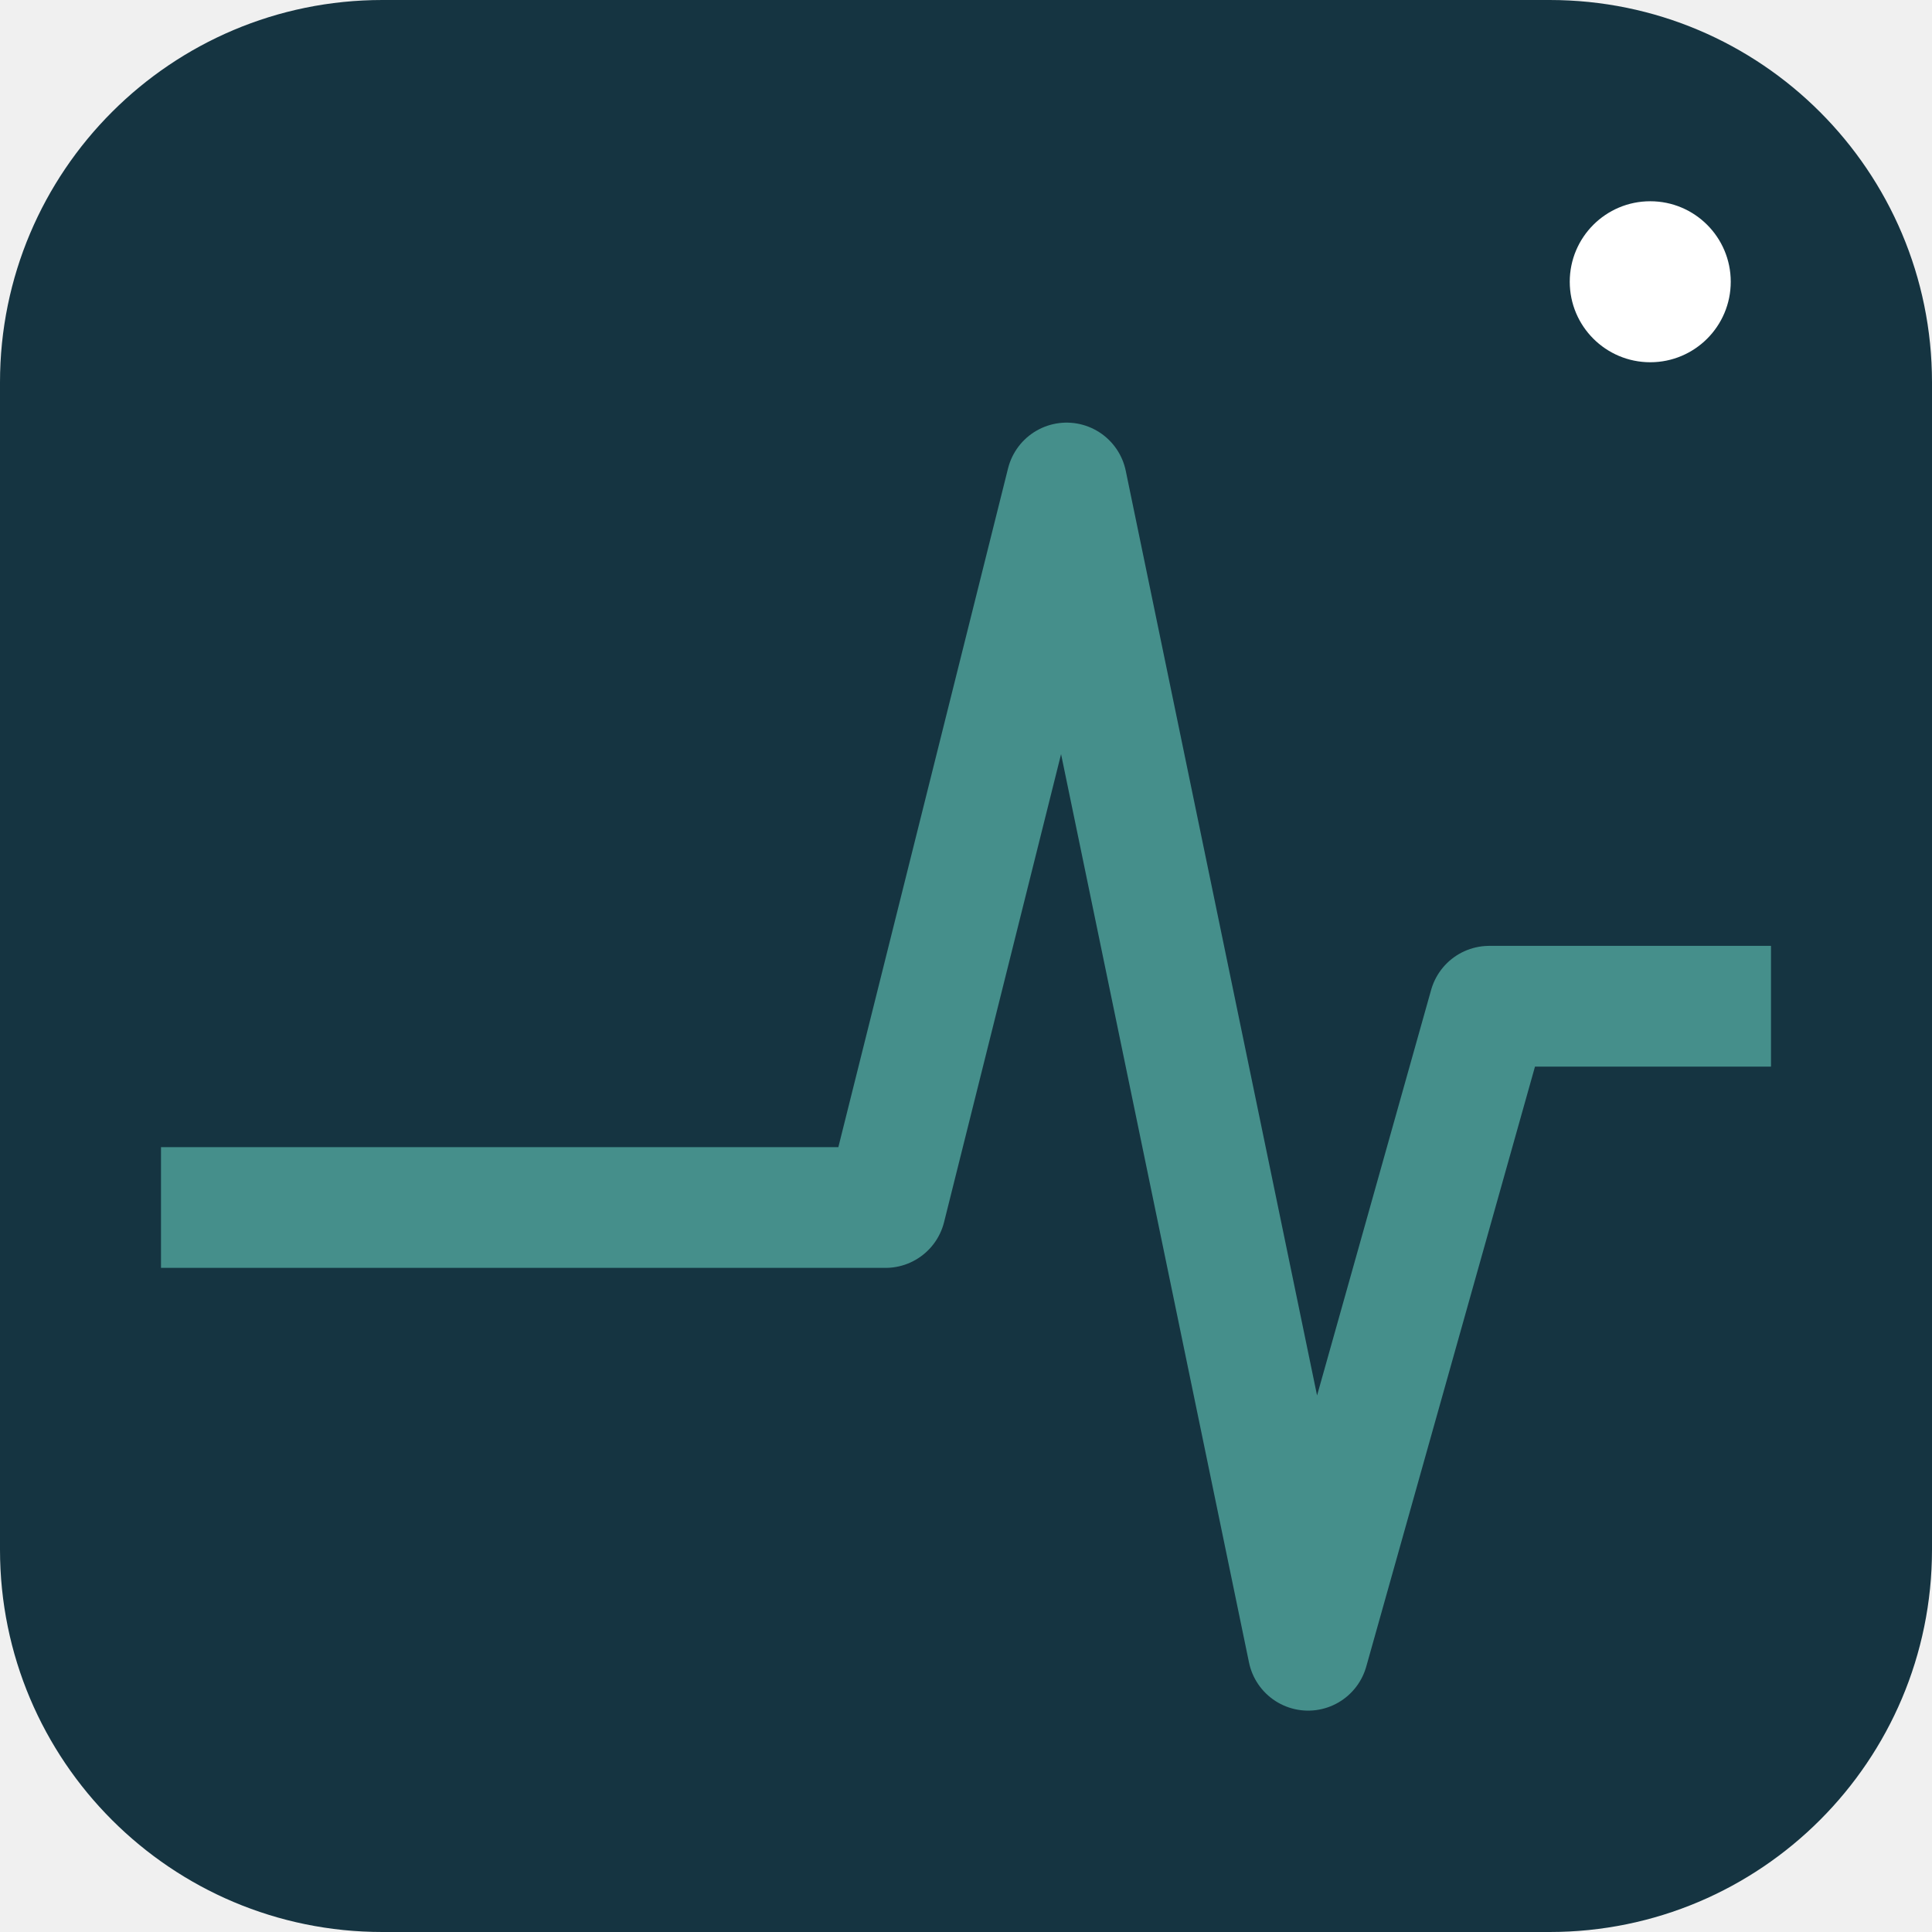
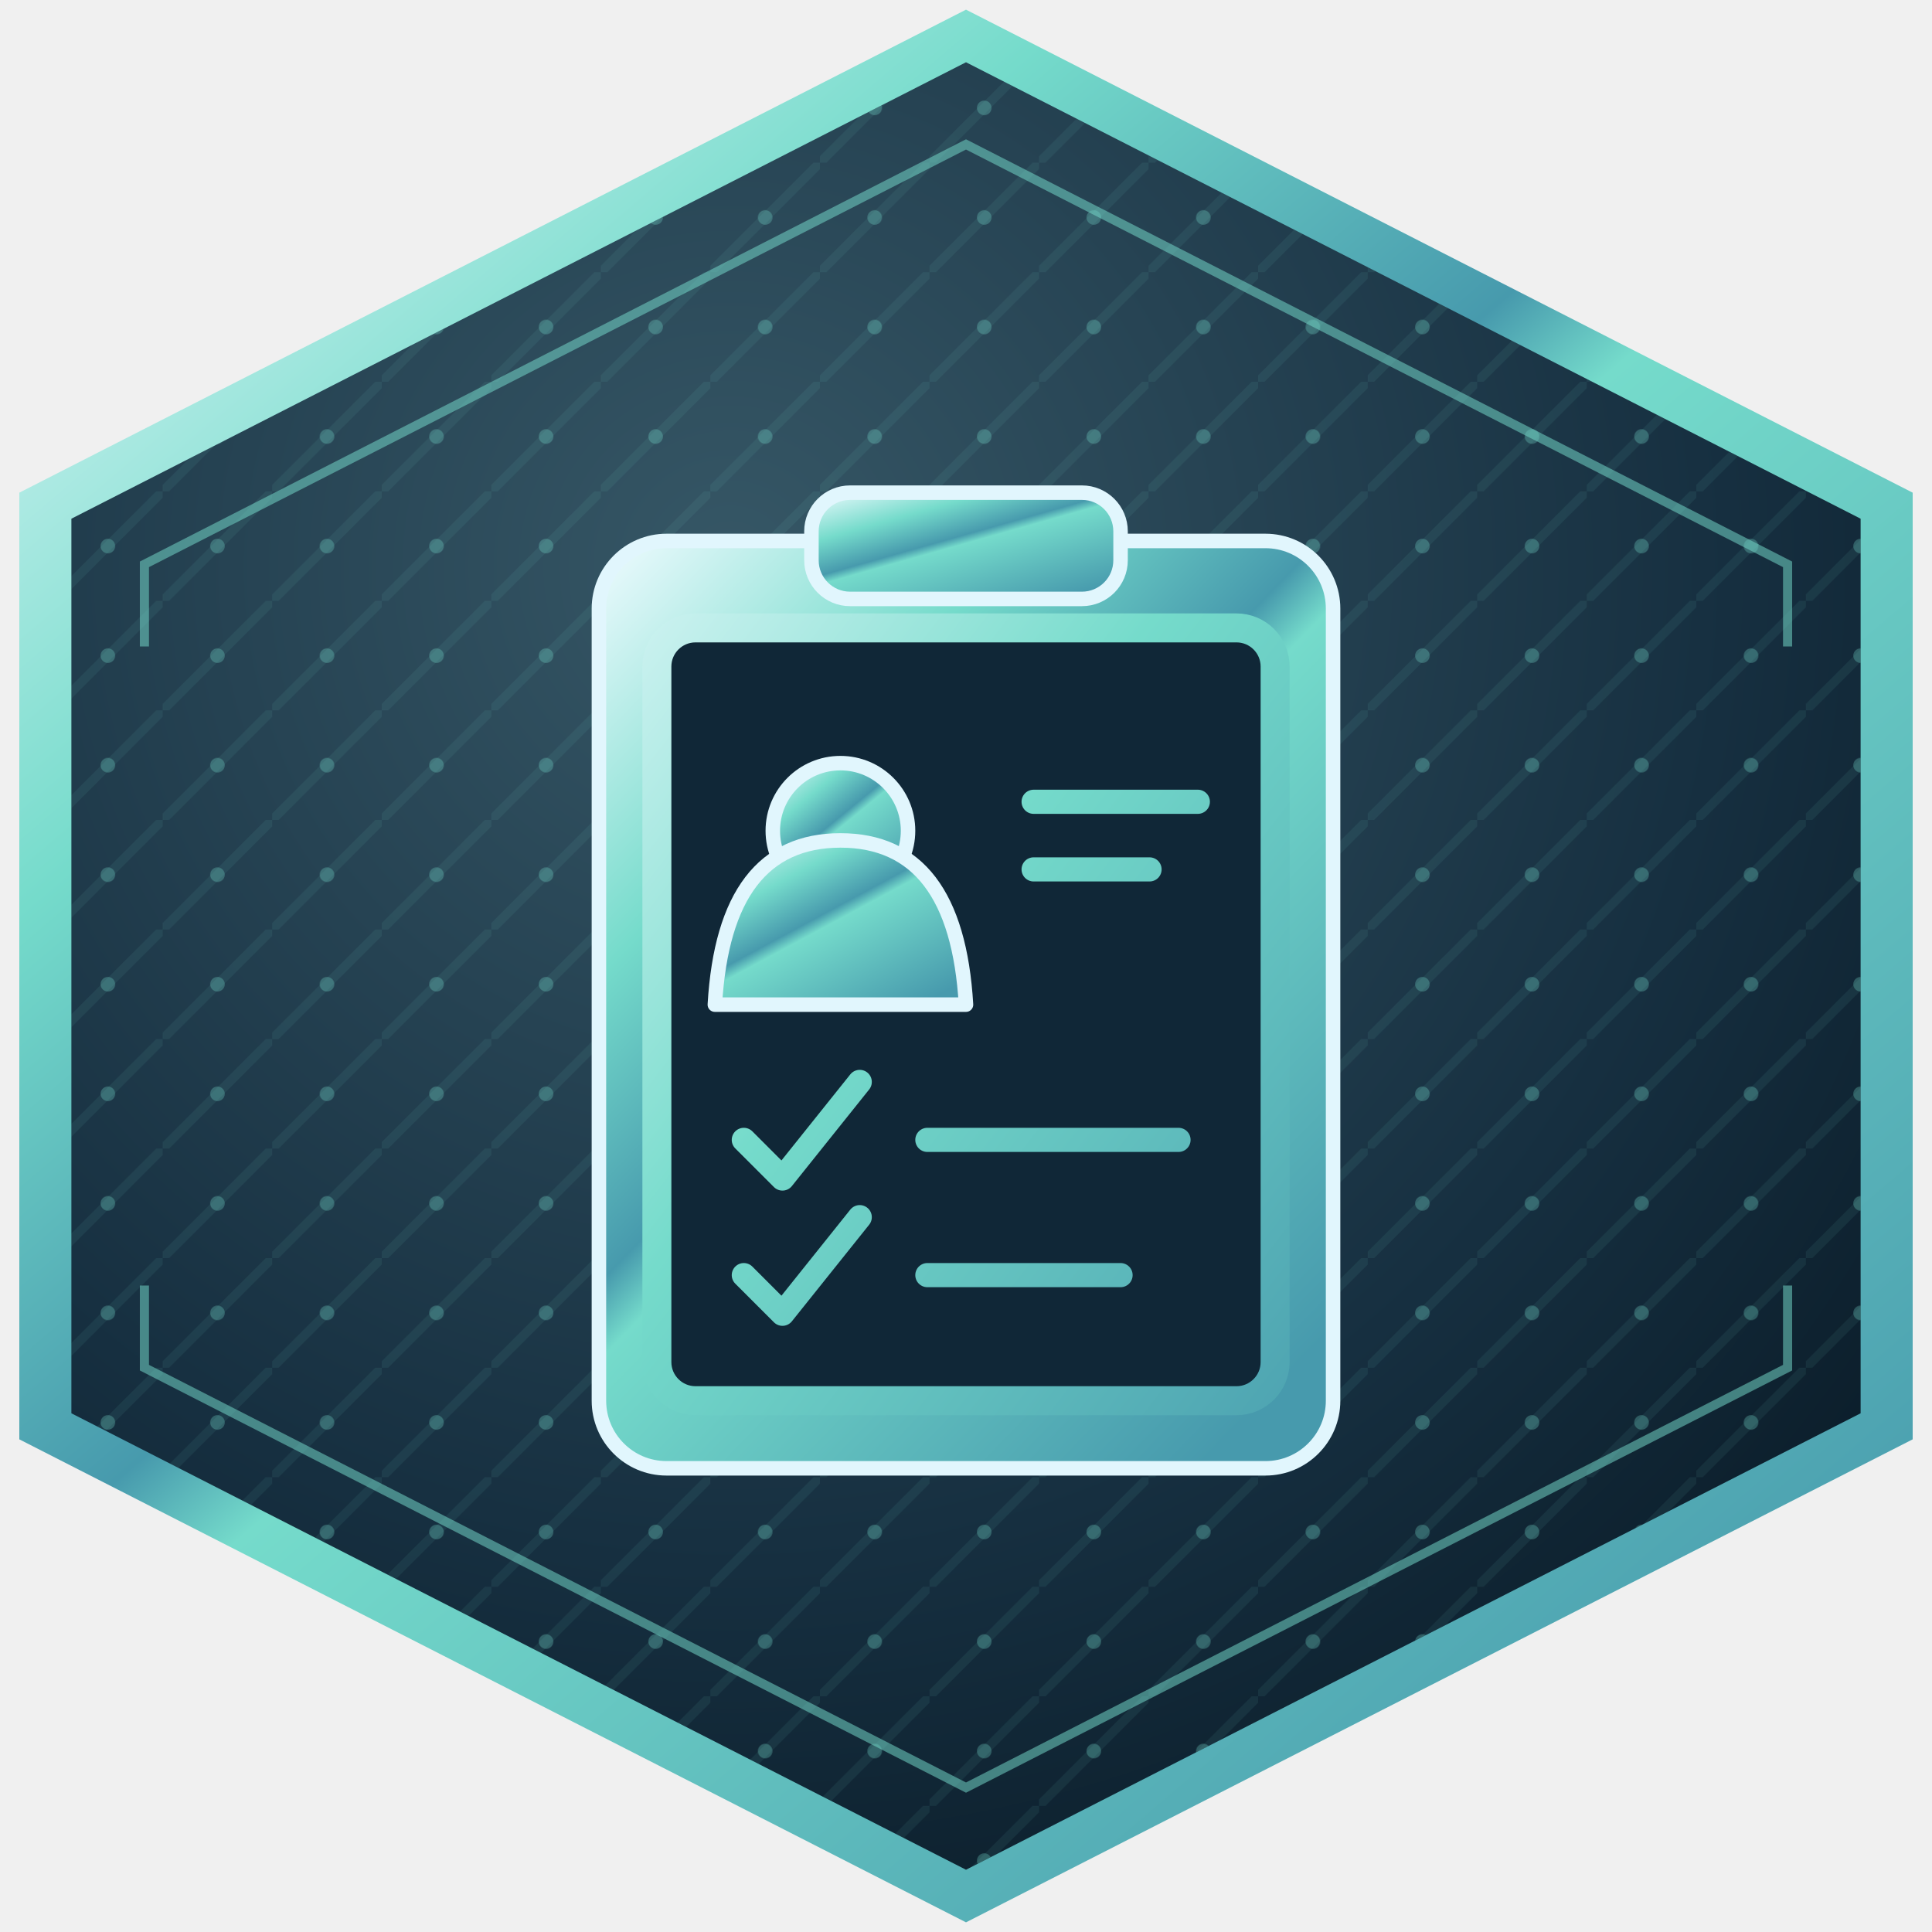
- <svg xmlns="http://www.w3.org/2000/svg" viewBox="0 0 96 96" role="img">
-   <rect width="96" height="96" rx="19" fill="#153441" />
-   <path d="M8 60 H44 l9 -36 12 58 9 -32 H88" fill="none" stroke="#458f8b" stroke-width="6" stroke-linejoin="round" />
-   <circle cx="82" cy="14" r="4" fill="#fff" />
+ <svg xmlns="http://www.w3.org/2000/svg" width="200" height="200" viewBox="0 0 200 200" role="img" aria-labelledby="title desc">
+   <defs>
+     <linearGradient id="metal" x2=".82" y2="1">
+       <stop stop-color="#effbff" />
+       <stop offset=".28" stop-color="#75dbcb" />
+       <stop offset=".48" stop-color="#479aad" />
+       <stop offset=".53" stop-color="#75dbcb" />
+       <stop offset="1" stop-color="#479aad" />
+     </linearGradient>
+     <linearGradient id="light" gradientUnits="userSpaceOnUse" x1="48" y1="60" x2="152" y2="140">
+       <stop stop-color="#effbff" />
+       <stop offset=".45" stop-color="#75dbcb" />
+       <stop offset="1" stop-color="#479aad" />
+     </linearGradient>
+     <radialGradient id="field" cx=".37" cy=".28" r=".85">
+       <stop stop-color="#365766" />
+       <stop offset=".65" stop-color="#162f40" />
+       <stop offset="1" stop-color="#091a26" />
+     </radialGradient>
+     <pattern id="etch" width="12" height="12" patternUnits="userSpaceOnUse">
+       <path d="M0 12 12 0" stroke="#75dbcb" stroke-opacity=".08" />
+       <circle cx="6" cy="6" r=".8" fill="#75dbcb" opacity=".3" />
+     </pattern>
+   </defs>
+   <path d="M100 1 198 51v98l-98 50-98-50V51Z" fill="url(#metal)" />
+   <g transform="translate(100 100) scale(.945) translate(-100 -100)">
+     <path d="M100 1 198 51v98l-98 50-98-50V51Z" fill="url(#field)" />
+     <path d="M100 1 198 51v98l-98 50-98-50V51Z" fill="url(#etch)" />
+     <path d="M10 65v-9l90-46 90 46v9M10 135v9l90 46 90-46v-9" fill="none" stroke="#75dbcb" opacity=".52" />
+   </g>
+   <g fill="none" stroke-linejoin="round" stroke-linecap="round">
+     <rect x="62" y="56" width="76" height="96" rx="7" fill="url(#metal)" stroke="#e1f6fd" stroke-width="1.5" />
+     <rect x="68" y="65" width="64" height="80" rx="4" fill="#102737" stroke="url(#light)" stroke-width="3" />
+     <rect x="84" y="51" width="32" height="11" rx="4" fill="url(#metal)" stroke="#e1f6fd" stroke-width="1.5" />
+     <circle cx="87" cy="86" r="7" fill="url(#metal)" stroke="#e1f6fd" stroke-width="1.5" />
+     <path d="M74 104q1-17 13-17t13 17Z" fill="url(#metal)" stroke="#e1f6fd" stroke-width="1.5" />
+     <path d="M107 83h17m-17 7h12M77 118l4 4 8-10m7 6h26m-45 14 4 4 8-10m7 6h20" stroke="url(#light)" stroke-width="2.5" />
+   </g>
</svg>
